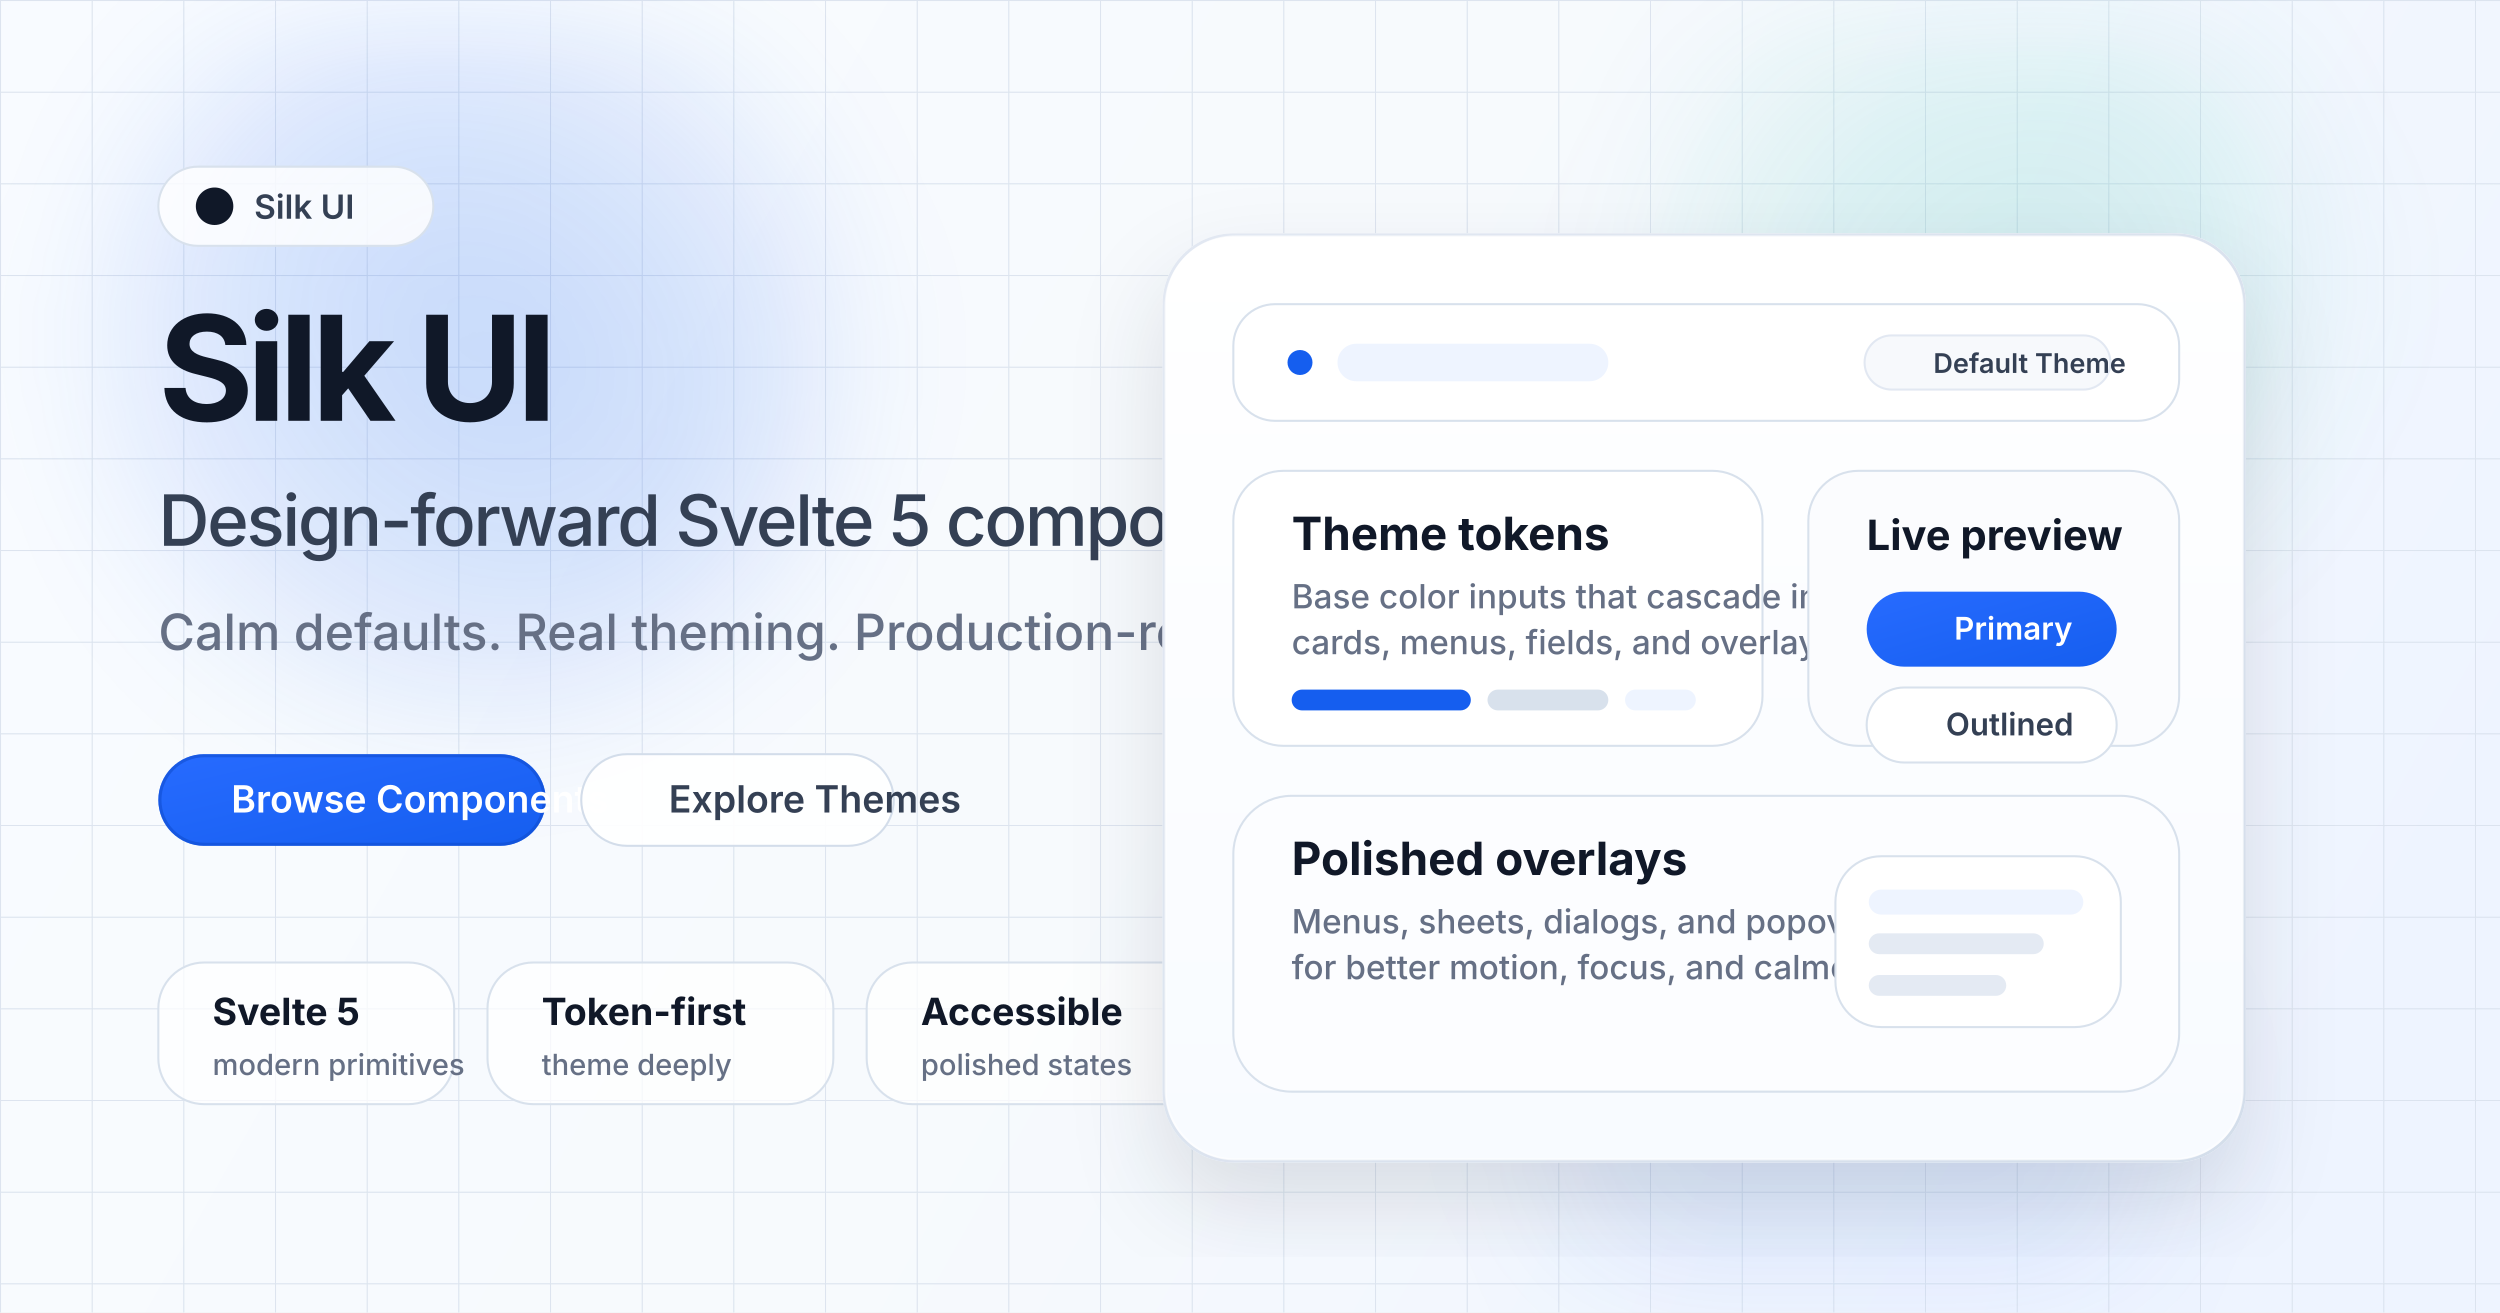
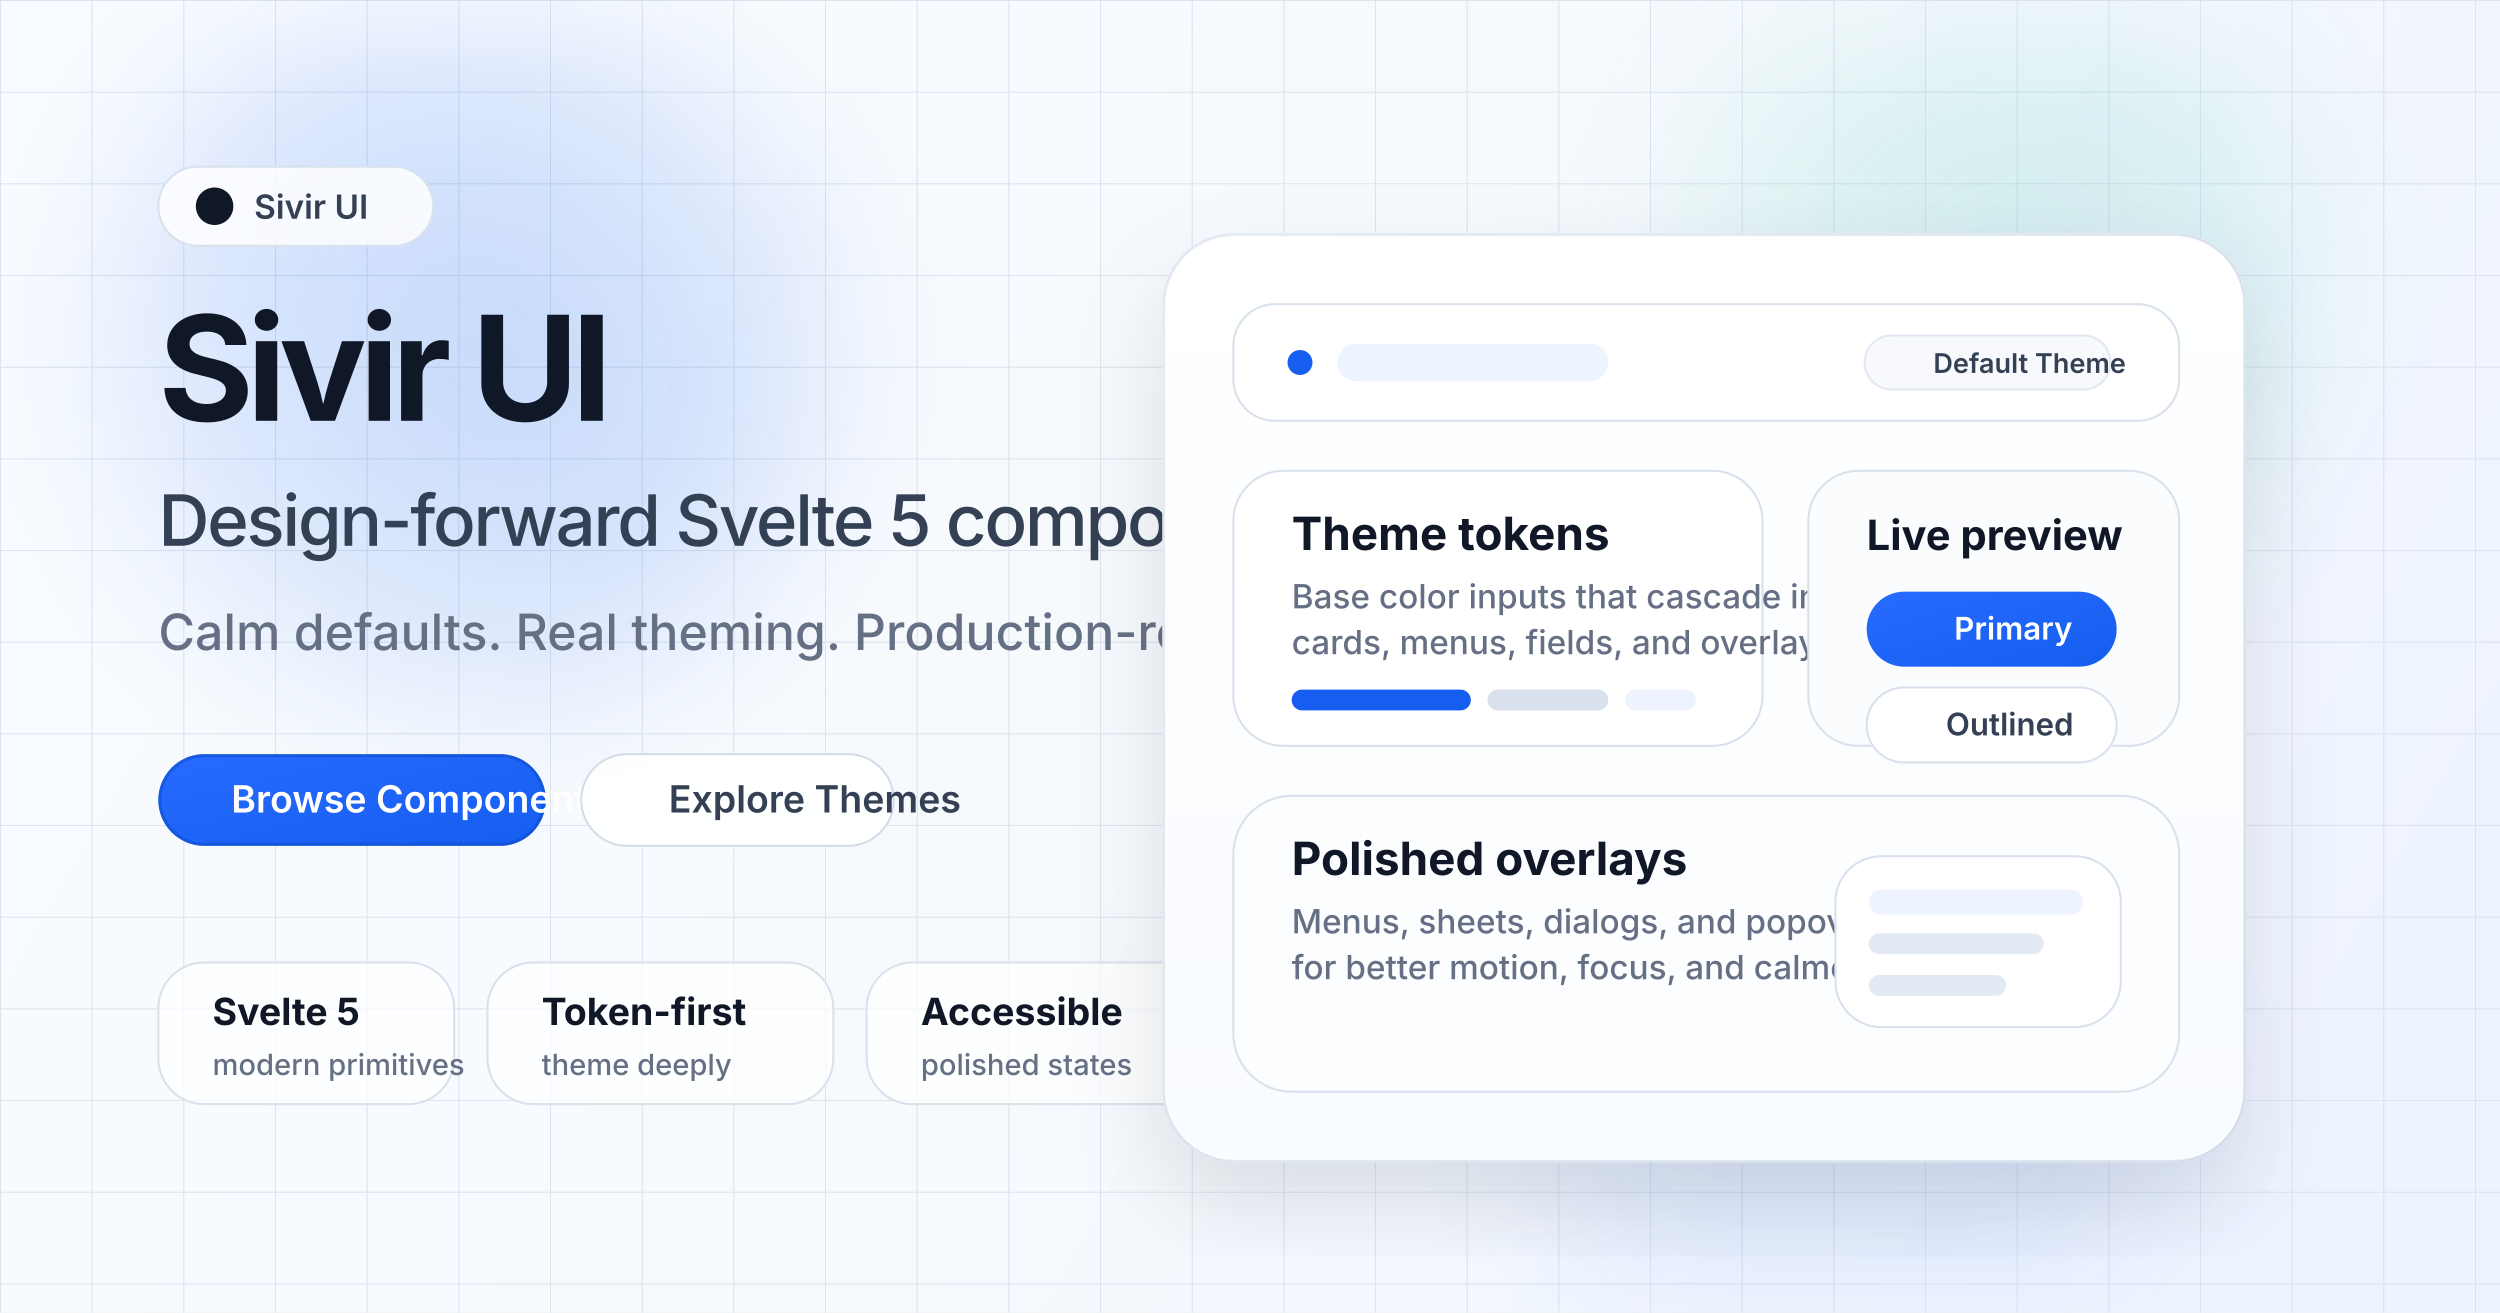
<svg xmlns="http://www.w3.org/2000/svg" width="1200" height="630" viewBox="0 0 1200 630" fill="none" role="img" aria-labelledby="title desc">
  <defs>
    <linearGradient id="bg" x1="86" y1="46" x2="1078" y2="608" gradientUnits="userSpaceOnUse">
      <stop stop-color="#F8FBFF" />
      <stop offset="0.48" stop-color="#F7FAFD" />
      <stop offset="1" stop-color="#EEF4FF" />
    </linearGradient>
    <radialGradient id="glowBlue" cx="0" cy="0" r="1" gradientUnits="userSpaceOnUse" gradientTransform="translate(235 168) rotate(41.9) scale(346 273)">
      <stop stop-color="#155EEF" stop-opacity="0.23" />
      <stop offset="1" stop-color="#155EEF" stop-opacity="0" />
    </radialGradient>
    <radialGradient id="glowMint" cx="0" cy="0" r="1" gradientUnits="userSpaceOnUse" gradientTransform="translate(965 148) rotate(136.9) scale(312 256)">
      <stop stop-color="#1DB7A0" stop-opacity="0.18" />
      <stop offset="1" stop-color="#1DB7A0" stop-opacity="0" />
    </radialGradient>
    <linearGradient id="cardStroke" x1="586" y1="112" x2="1110" y2="564" gradientUnits="userSpaceOnUse">
      <stop stop-color="#E2E8F2" />
      <stop offset="1" stop-color="#D3DDEA" />
    </linearGradient>
    <linearGradient id="panelTop" x1="0" y1="0" x2="0" y2="1">
      <stop stop-color="#FFFFFF" />
      <stop offset="1" stop-color="#F8FBFF" />
    </linearGradient>
    <linearGradient id="buttonBlue" x1="0" y1="0" x2="1" y2="1">
      <stop stop-color="#276BFF" />
      <stop offset="1" stop-color="#155EEF" />
    </linearGradient>
    <filter id="shadowLg" x="500" y="83" width="645" height="520" filterUnits="userSpaceOnUse" color-interpolation-filters="sRGB">
      <feFlood flood-opacity="0" result="BackgroundImageFix" />
      <feColorMatrix in="SourceAlpha" type="matrix" values="0 0 0 0 0 0 0 0 0 0 0 0 0 0 0 0 0 0 127 0" result="hardAlpha" />
      <feOffset dx="0" dy="20" />
      <feGaussianBlur stdDeviation="22" />
      <feColorMatrix type="matrix" values="0 0 0 0 0.063 0 0 0 0 0.094 0 0 0 0 0.157 0 0 0 0.12 0" />
      <feBlend mode="normal" in2="BackgroundImageFix" result="effect1_dropShadow_1_1" />
      <feBlend mode="normal" in="SourceGraphic" in2="effect1_dropShadow_1_1" result="shape" />
    </filter>
    <filter id="blurSoft" x="0" y="0" width="1200" height="630" filterUnits="userSpaceOnUse" color-interpolation-filters="sRGB">
      <feFlood flood-opacity="0" result="BackgroundImageFix" />
      <feBlend mode="normal" in="SourceGraphic" in2="BackgroundImageFix" result="shape" />
      <feGaussianBlur stdDeviation="34" result="effect1_foregroundBlur_1_1" />
    </filter>
    <pattern id="grid" width="44" height="44" patternUnits="userSpaceOnUse">
      <path d="M44 0H0V44" stroke="#D8E1EC" stroke-width="1" />
    </pattern>
  </defs>
  <rect width="1200" height="630" fill="url(#bg)" />
  <g opacity="0.85">
    <rect width="1200" height="630" fill="url(#grid)" />
  </g>
  <g filter="url(#blurSoft)">
    <circle cx="225" cy="168" r="174" fill="url(#glowBlue)" />
    <circle cx="954" cy="136" r="154" fill="url(#glowMint)" />
    <circle cx="889" cy="528" r="145" fill="#155EEF" fill-opacity="0.08" />
  </g>
  <rect x="76" y="80" width="132" height="38" rx="19" fill="#FFFFFF" fill-opacity="0.82" stroke="#D8E1EC" />
  <circle cx="103" cy="99" r="9" fill="#101828" />
-   <text x="122" y="105" fill="#344054" font-family="Geist, Inter, Arial, sans-serif" font-size="16" font-weight="600">Silk UI</text>
+   <text x="122" y="105" fill="#344054" font-family="Geist, Inter, Arial, sans-serif" font-size="16" font-weight="600">Sivir UI</text>
  <text x="76" y="202" fill="#101828" font-family="Geist, Inter, Arial, sans-serif" font-size="70" font-weight="650" letter-spacing="-3.4">
-     Silk UI
+     Sivir UI
  </text>
  <text x="76" y="262" fill="#344054" font-family="Geist, Inter, Arial, sans-serif" font-size="34" font-weight="500" letter-spacing="-1.1">
    Design-forward Svelte 5 components
  </text>
  <text x="76" y="312" fill="#667085" font-family="Geist, Inter, Arial, sans-serif" font-size="24" font-weight="500">
    Calm defaults. Real theming. Production-ready primitives.
  </text>
  <rect x="76" y="362" width="186" height="44" rx="22" fill="url(#buttonBlue)" />
  <rect x="76.75" y="362.75" width="184.5" height="42.5" rx="21.25" stroke="#0F4BCE" stroke-opacity="0.56" stroke-width="1.5" />
  <text x="111" y="390" fill="#FFFFFF" font-family="Geist, Inter, Arial, sans-serif" font-size="18" font-weight="600">Browse Components</text>
  <rect x="279" y="362" width="150" height="44" rx="22" fill="#FFFFFF" fill-opacity="0.92" stroke="#D3DDEA" />
  <text x="321" y="390" fill="#344054" font-family="Geist, Inter, Arial, sans-serif" font-size="18" font-weight="600">Explore Themes</text>
  <rect x="76" y="462" width="142" height="68" rx="22" fill="#FFFFFF" fill-opacity="0.72" stroke="#D8E1EC" />
  <text x="102" y="492" fill="#101828" font-family="Geist, Inter, Arial, sans-serif" font-size="18" font-weight="650">Svelte 5</text>
  <text x="102" y="516" fill="#667085" font-family="Geist, Inter, Arial, sans-serif" font-size="14" font-weight="500">modern primitives</text>
  <rect x="234" y="462" width="166" height="68" rx="22" fill="#FFFFFF" fill-opacity="0.72" stroke="#D8E1EC" />
  <text x="260" y="492" fill="#101828" font-family="Geist, Inter, Arial, sans-serif" font-size="18" font-weight="650">Token-first</text>
  <text x="260" y="516" fill="#667085" font-family="Geist, Inter, Arial, sans-serif" font-size="14" font-weight="500">theme deeply</text>
  <rect x="416" y="462" width="166" height="68" rx="22" fill="#FFFFFF" fill-opacity="0.72" stroke="#D8E1EC" />
  <text x="442" y="492" fill="#101828" font-family="Geist, Inter, Arial, sans-serif" font-size="18" font-weight="650">Accessible</text>
  <text x="442" y="516" fill="#667085" font-family="Geist, Inter, Arial, sans-serif" font-size="14" font-weight="500">polished states</text>
  <g filter="url(#shadowLg)">
    <rect x="558" y="112" width="520" height="446" rx="34" fill="url(#panelTop)" />
    <rect x="558.75" y="112.75" width="518.5" height="444.5" rx="33.25" stroke="url(#cardStroke)" stroke-width="1.5" />
    <rect x="559.5" y="113.5" width="517" height="443" rx="33.5" stroke="#FFFFFF" stroke-opacity="0.62" />
    <rect x="592" y="146" width="454" height="56" rx="20" fill="#FFFFFF" stroke="#D8E1EC" />
    <circle cx="624" cy="174" r="6" fill="#155EEF" />
    <rect x="642" y="165" width="130" height="18" rx="9" fill="#EEF4FF" />
    <rect x="895" y="161" width="118" height="26" rx="13" fill="#F7F9FC" stroke="#E2E8F2" />
    <text x="928" y="179" fill="#344054" font-family="Geist, Inter, Arial, sans-serif" font-size="13" font-weight="600">Default Theme</text>
    <rect x="592" y="226" width="254" height="132" rx="24" fill="#FFFFFF" stroke="#D8E1EC" />
    <text x="620" y="264" fill="#101828" font-family="Geist, Inter, Arial, sans-serif" font-size="22" font-weight="650">Theme tokens</text>
    <text x="620" y="292" fill="#667085" font-family="Geist, Inter, Arial, sans-serif" font-size="16" font-weight="500">Base color inputs that cascade into</text>
    <text x="620" y="314" fill="#667085" font-family="Geist, Inter, Arial, sans-serif" font-size="16" font-weight="500">cards, menus, fields, and overlays.</text>
    <rect x="620" y="331" width="86" height="10" rx="5" fill="#155EEF" />
    <rect x="714" y="331" width="58" height="10" rx="5" fill="#D8E1EC" />
    <rect x="780" y="331" width="34" height="10" rx="5" fill="#EEF4FF" />
    <rect x="868" y="226" width="178" height="132" rx="24" fill="#FBFCFE" stroke="#D8E1EC" />
    <text x="896" y="264" fill="#101828" font-family="Geist, Inter, Arial, sans-serif" font-size="20" font-weight="650">Live preview</text>
    <rect x="896" y="284" width="120" height="36" rx="18" fill="url(#buttonBlue)" />
    <text x="938" y="307" fill="#FFFFFF" font-family="Geist, Inter, Arial, sans-serif" font-size="15" font-weight="600">Primary</text>
    <rect x="896" y="330" width="120" height="36" rx="18" fill="#FFFFFF" stroke="#D8E1EC" />
    <text x="934" y="353" fill="#344054" font-family="Geist, Inter, Arial, sans-serif" font-size="15" font-weight="600">Outlined</text>
    <rect x="592" y="382" width="454" height="142" rx="28" fill="#FCFDFF" stroke="#D8E1EC" />
    <text x="620" y="420" fill="#101828" font-family="Geist, Inter, Arial, sans-serif" font-size="22" font-weight="650">Polished overlays</text>
    <text x="620" y="448" fill="#667085" font-family="Geist, Inter, Arial, sans-serif" font-size="16" font-weight="500">Menus, sheets, dialogs, and popovers tuned</text>
    <text x="620" y="470" fill="#667085" font-family="Geist, Inter, Arial, sans-serif" font-size="16" font-weight="500">for better motion, focus, and calmer surfaces.</text>
    <rect x="881" y="411" width="137" height="82" rx="22" fill="#FFFFFF" stroke="#D8E1EC" />
    <rect x="897" y="427" width="103" height="12" rx="6" fill="#EEF4FF" />
    <rect x="897" y="448" width="84" height="10" rx="5" fill="#E4EAF3" />
    <rect x="897" y="468" width="66" height="10" rx="5" fill="#E4EAF3" />
  </g>
</svg>
